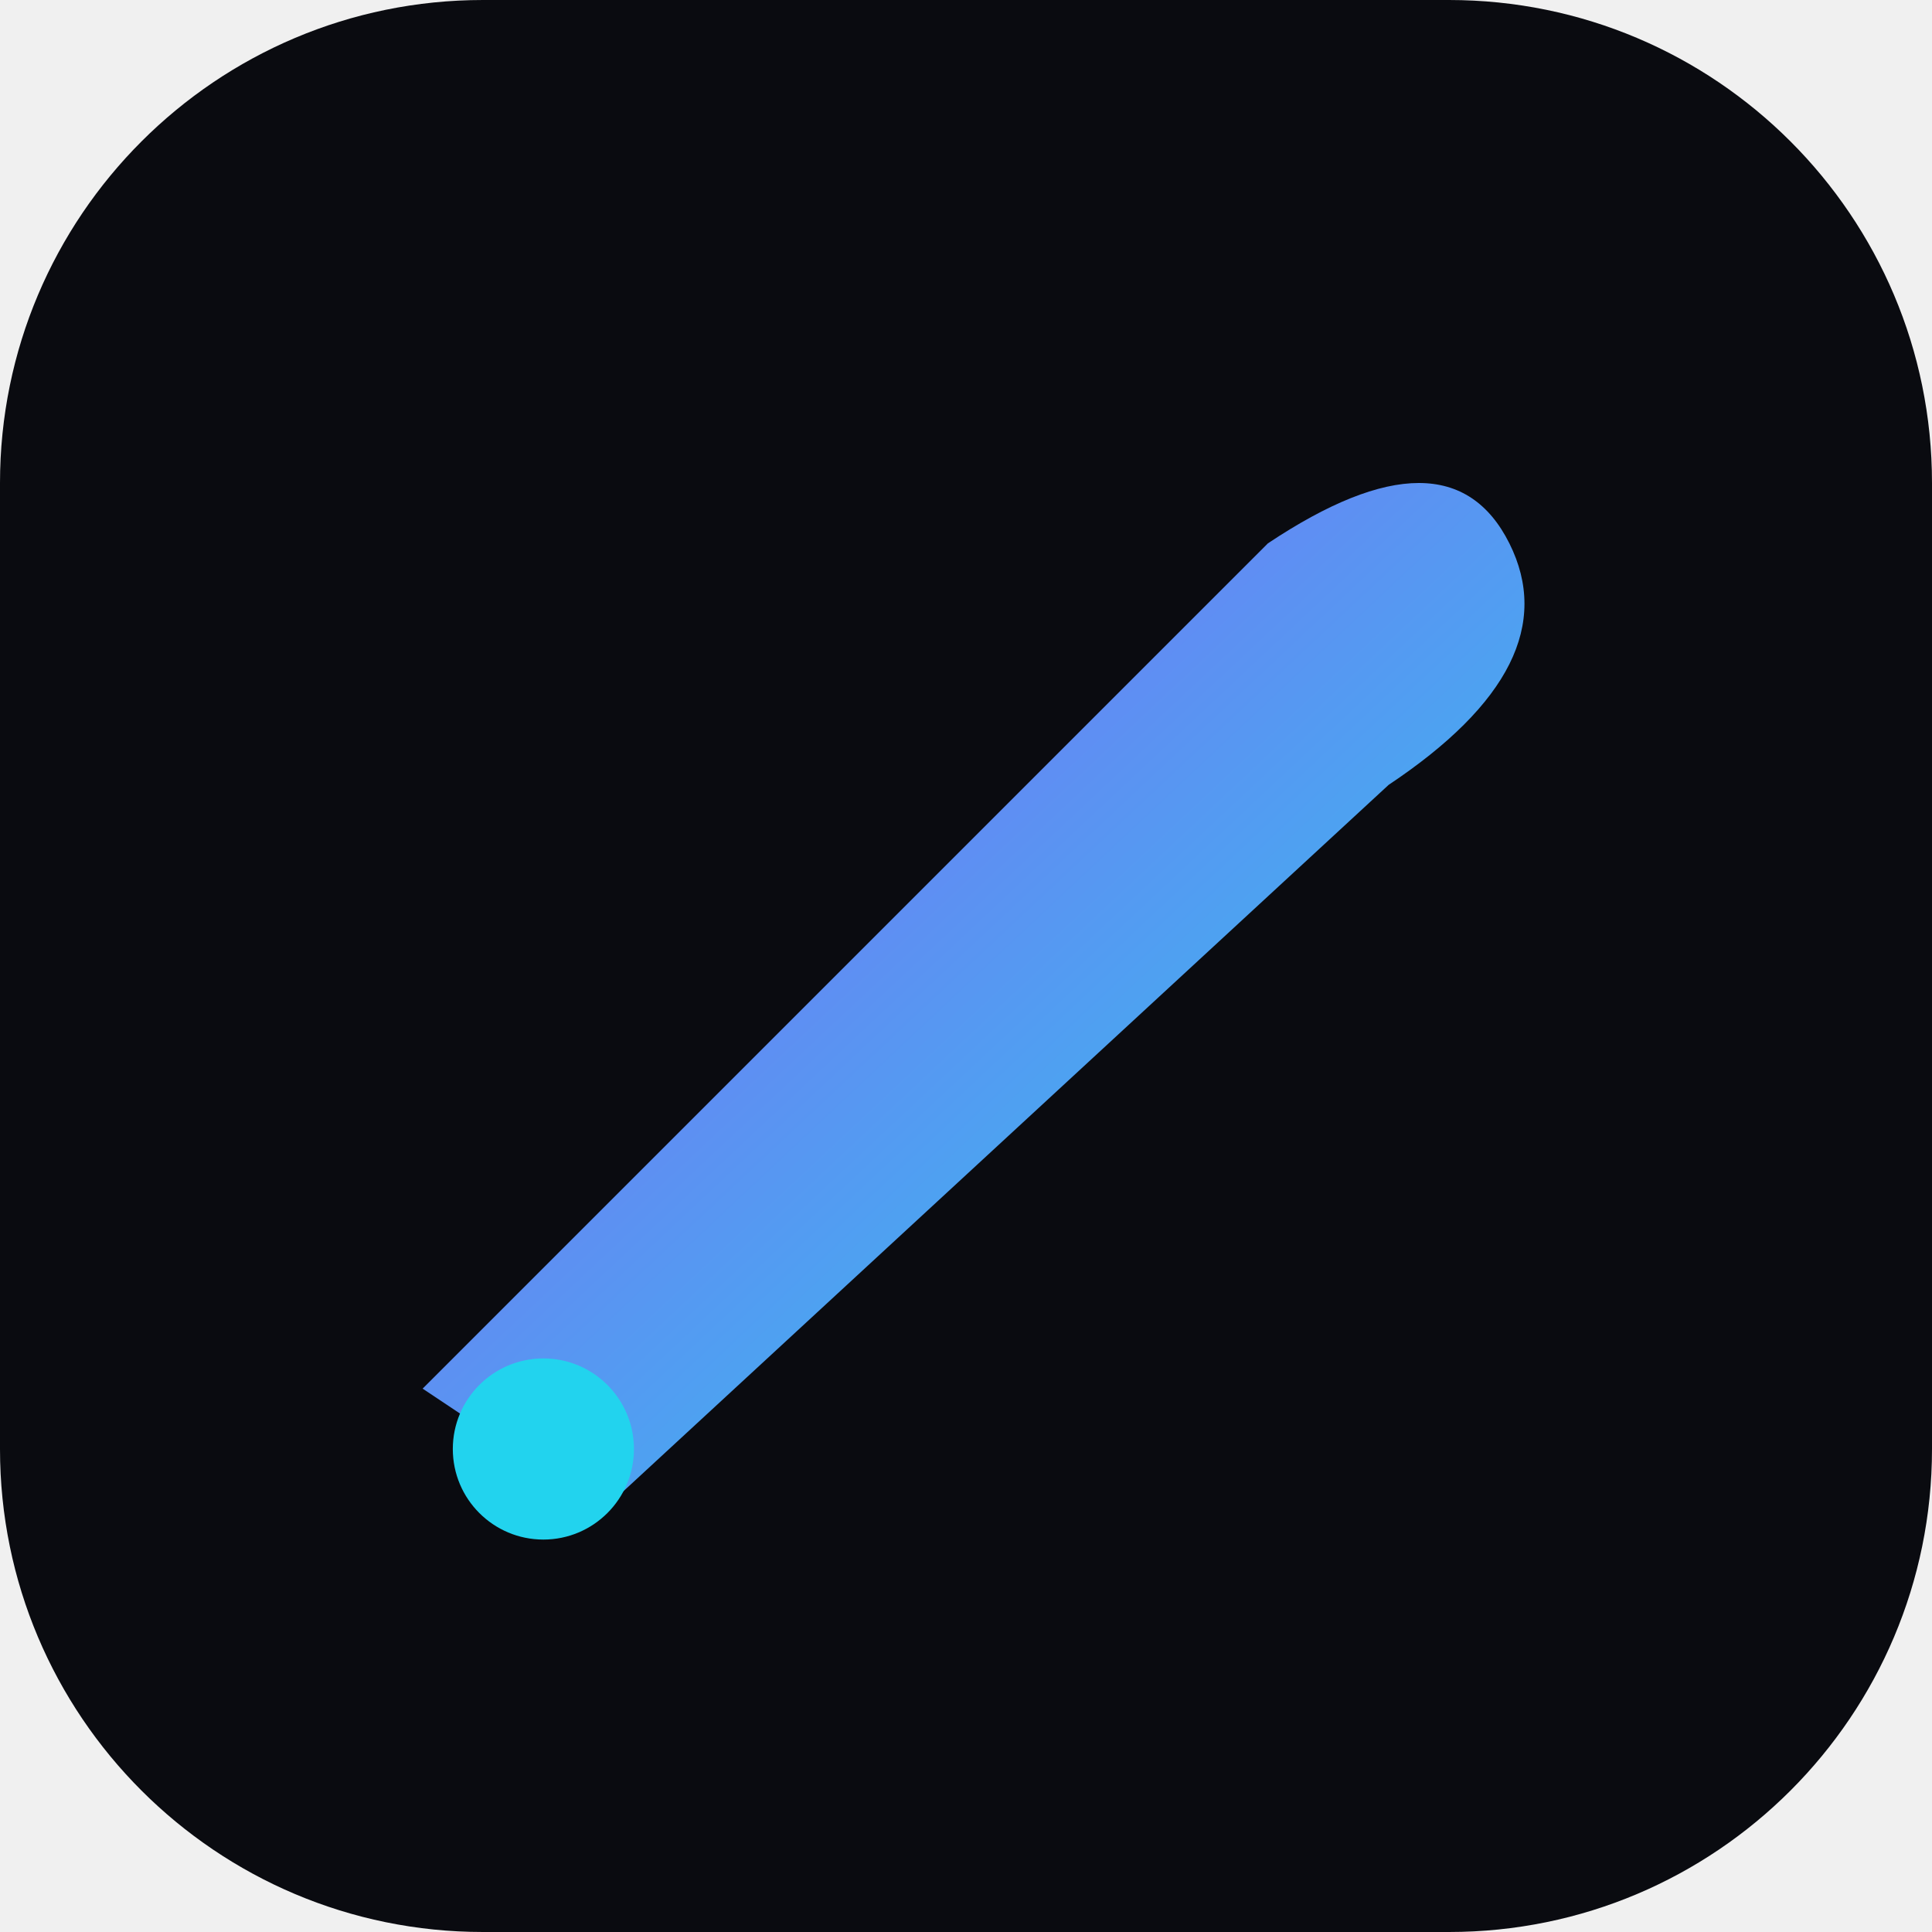
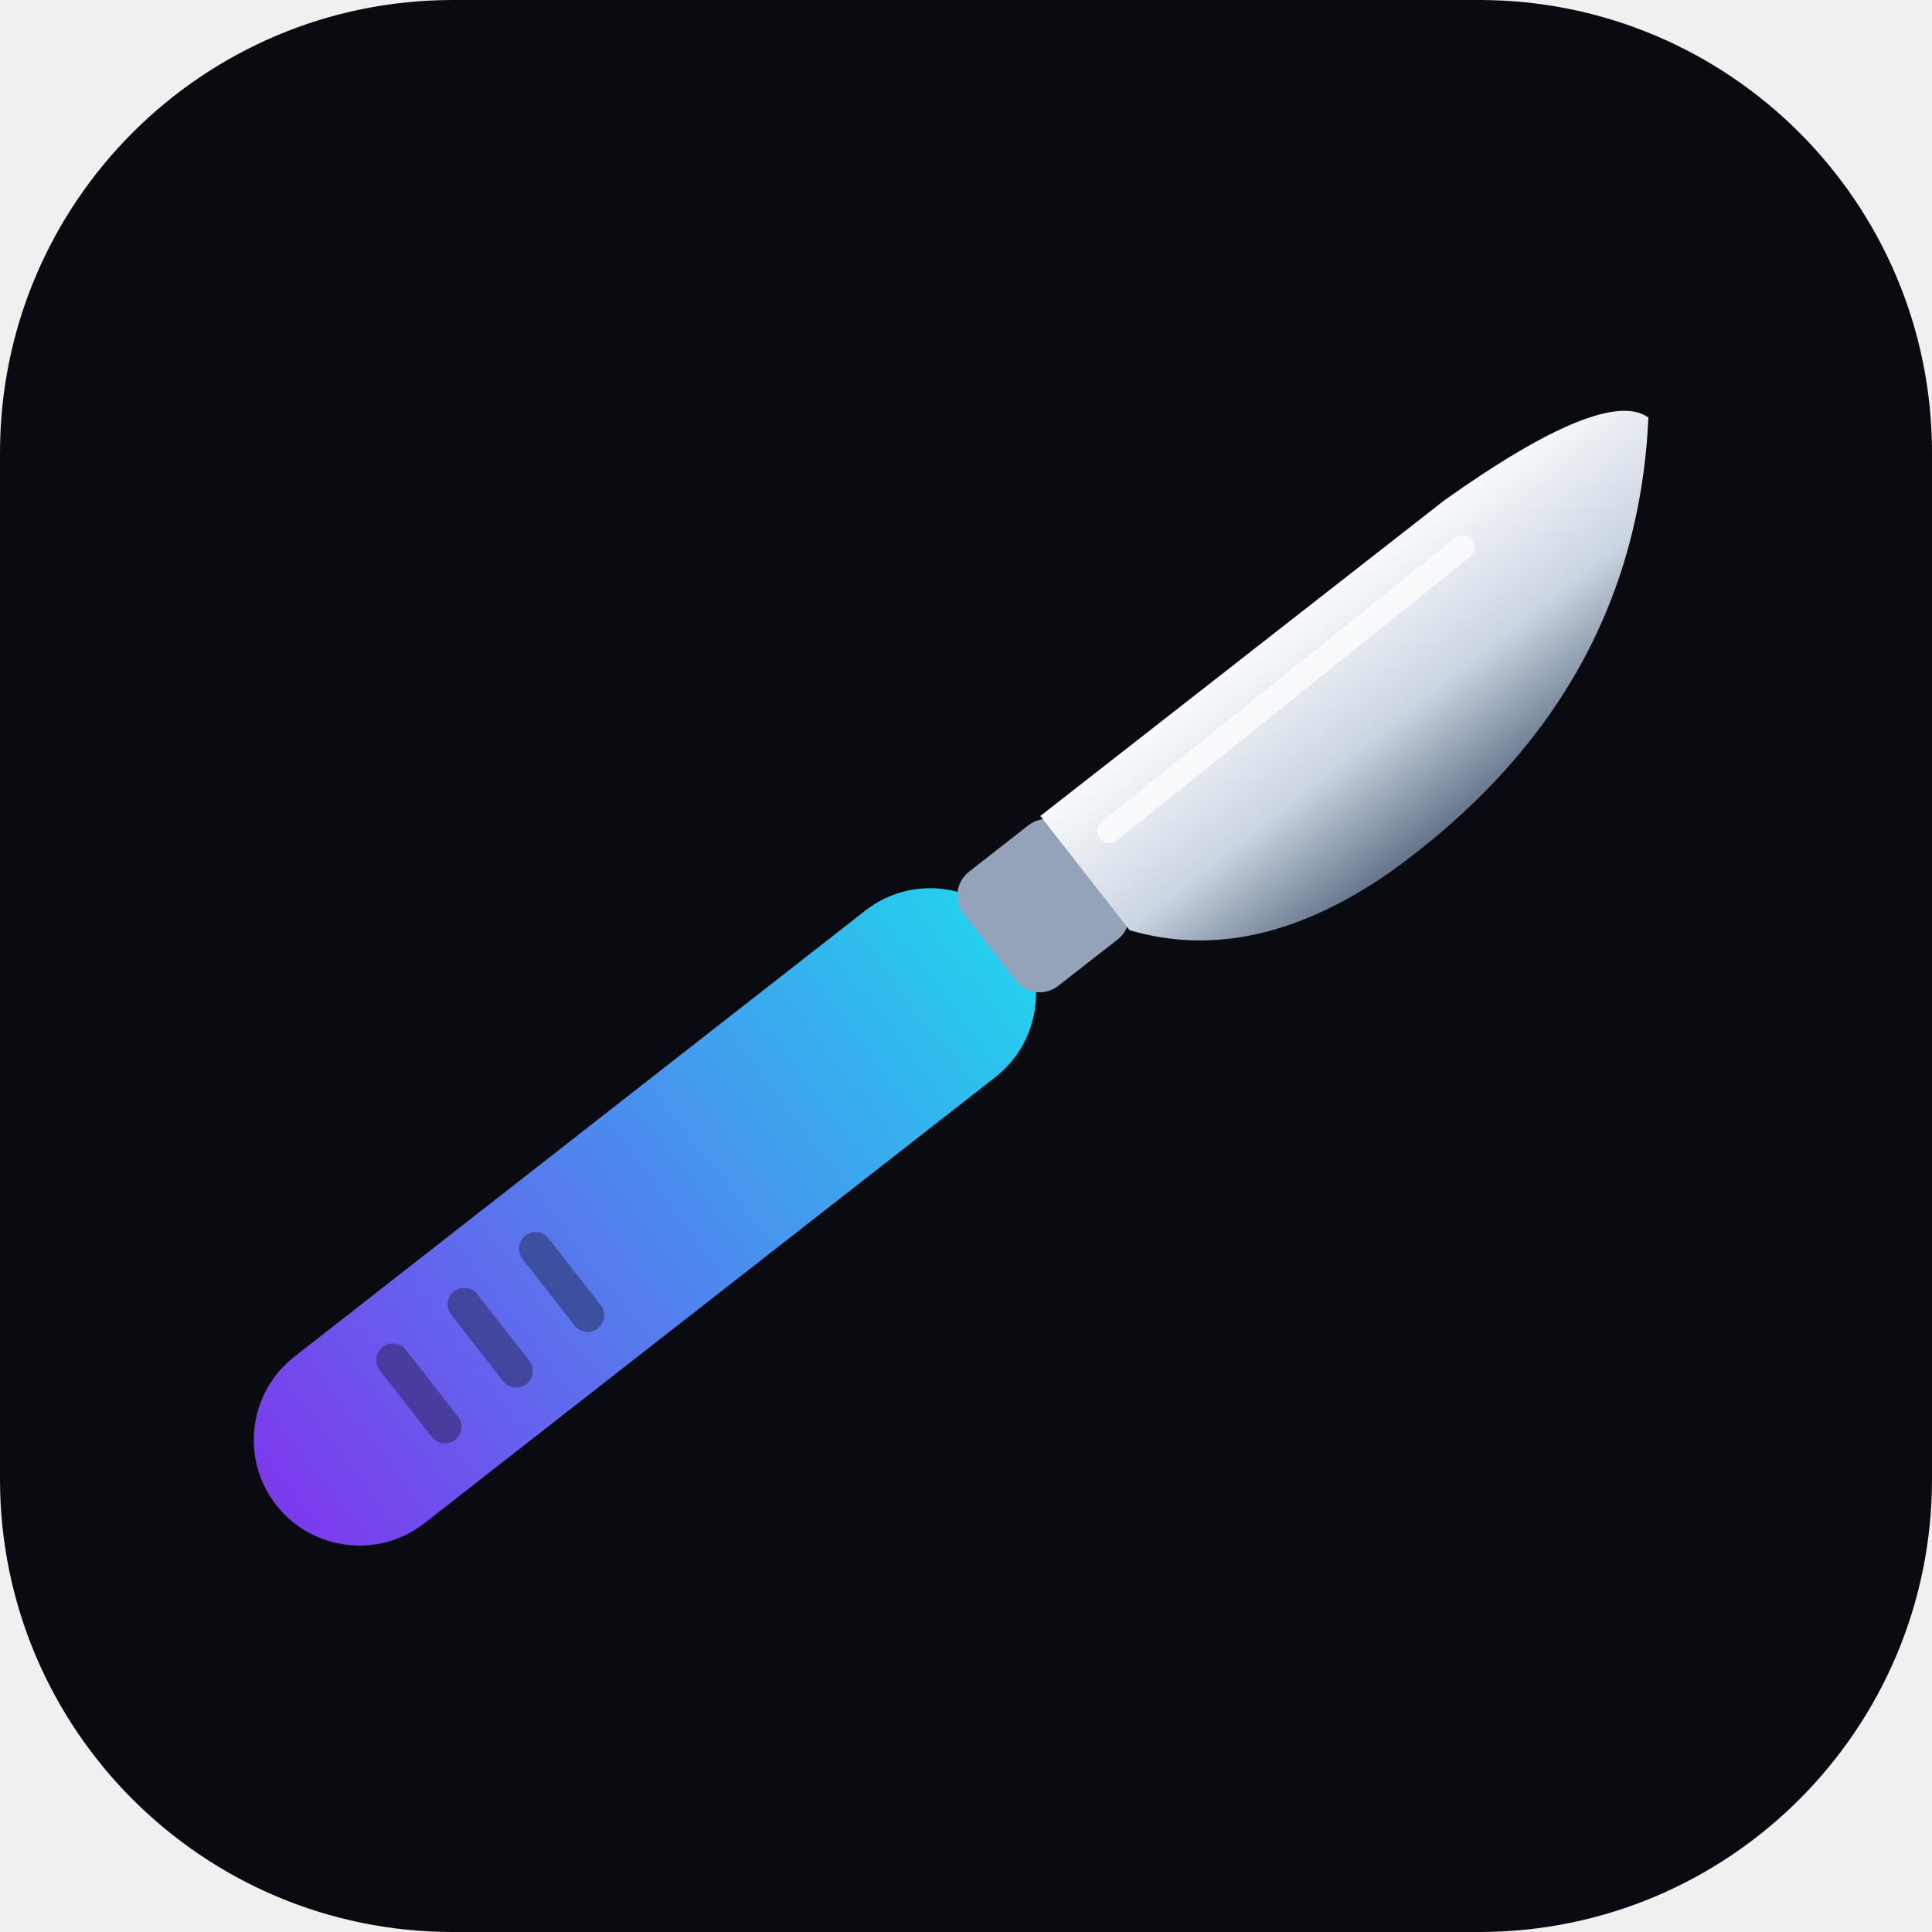
<svg xmlns="http://www.w3.org/2000/svg" viewBox="0 0 64 64">
  <defs>
-     <linearGradient id="g" x1="0" y1="0" x2="1" y2="1">
-       <stop offset="0" stop-color="#8b5cf6" />
+     <linearGradient id="h" x1="0" y1="0" x2="1" y2="0">
+       <stop offset="0" stop-color="#7c3aed" />
      <stop offset="1" stop-color="#22d3ee" />
    </linearGradient>
+     <linearGradient id="b" x1="0" y1="0" x2="0" y2="1">
+       <stop offset="0" stop-color="#f8fafc" />
+       <stop offset=".55" stop-color="#cbd5e1" />
+       <stop offset="1" stop-color="#64748b" />
+     </linearGradient>
  </defs>
-   <rect width="64" height="64" rx="16" fill="#0a0b10" />
-   <path d="M14 46 L42 18 Q48 14 50 18 Q52 22 46 26 L20 50 Z" fill="url(#g)" />
-   <circle cx="18" cy="48" r="3" fill="#22d3ee" />
+   <rect width="64" height="64" rx="15" fill="#0a0b10" />
+   <g transform="rotate(-38 32 32)">
+     <rect x="3" y="28.5" width="31" height="7" rx="3.5" fill="url(#h)" />
+     <g stroke="#0a0b10" stroke-opacity=".35" stroke-width="1.1" stroke-linecap="round">
+       <line x1="9" y1="30.6" x2="9" y2="33.4" />
+       <line x1="12" y1="30.6" x2="12" y2="33.4" />
+       <line x1="15" y1="30.6" x2="15" y2="33.4" />
+     </g>
+     <rect x="33" y="29.6" width="4.5" height="4.8" rx="1" fill="#94a3b8" />
+     <path d="M37 29.6 L54 29.6 Q60.5 29.9 61 31.6 Q55 38.6 45 38.2 Q39.5 37.9 37 34.4 Z" fill="url(#b)" />
+     <path d="M38.5 31.4 L53.5 31.2" stroke="#fff" stroke-opacity=".7" stroke-width=".8" stroke-linecap="round" />
+   </g>
</svg>
